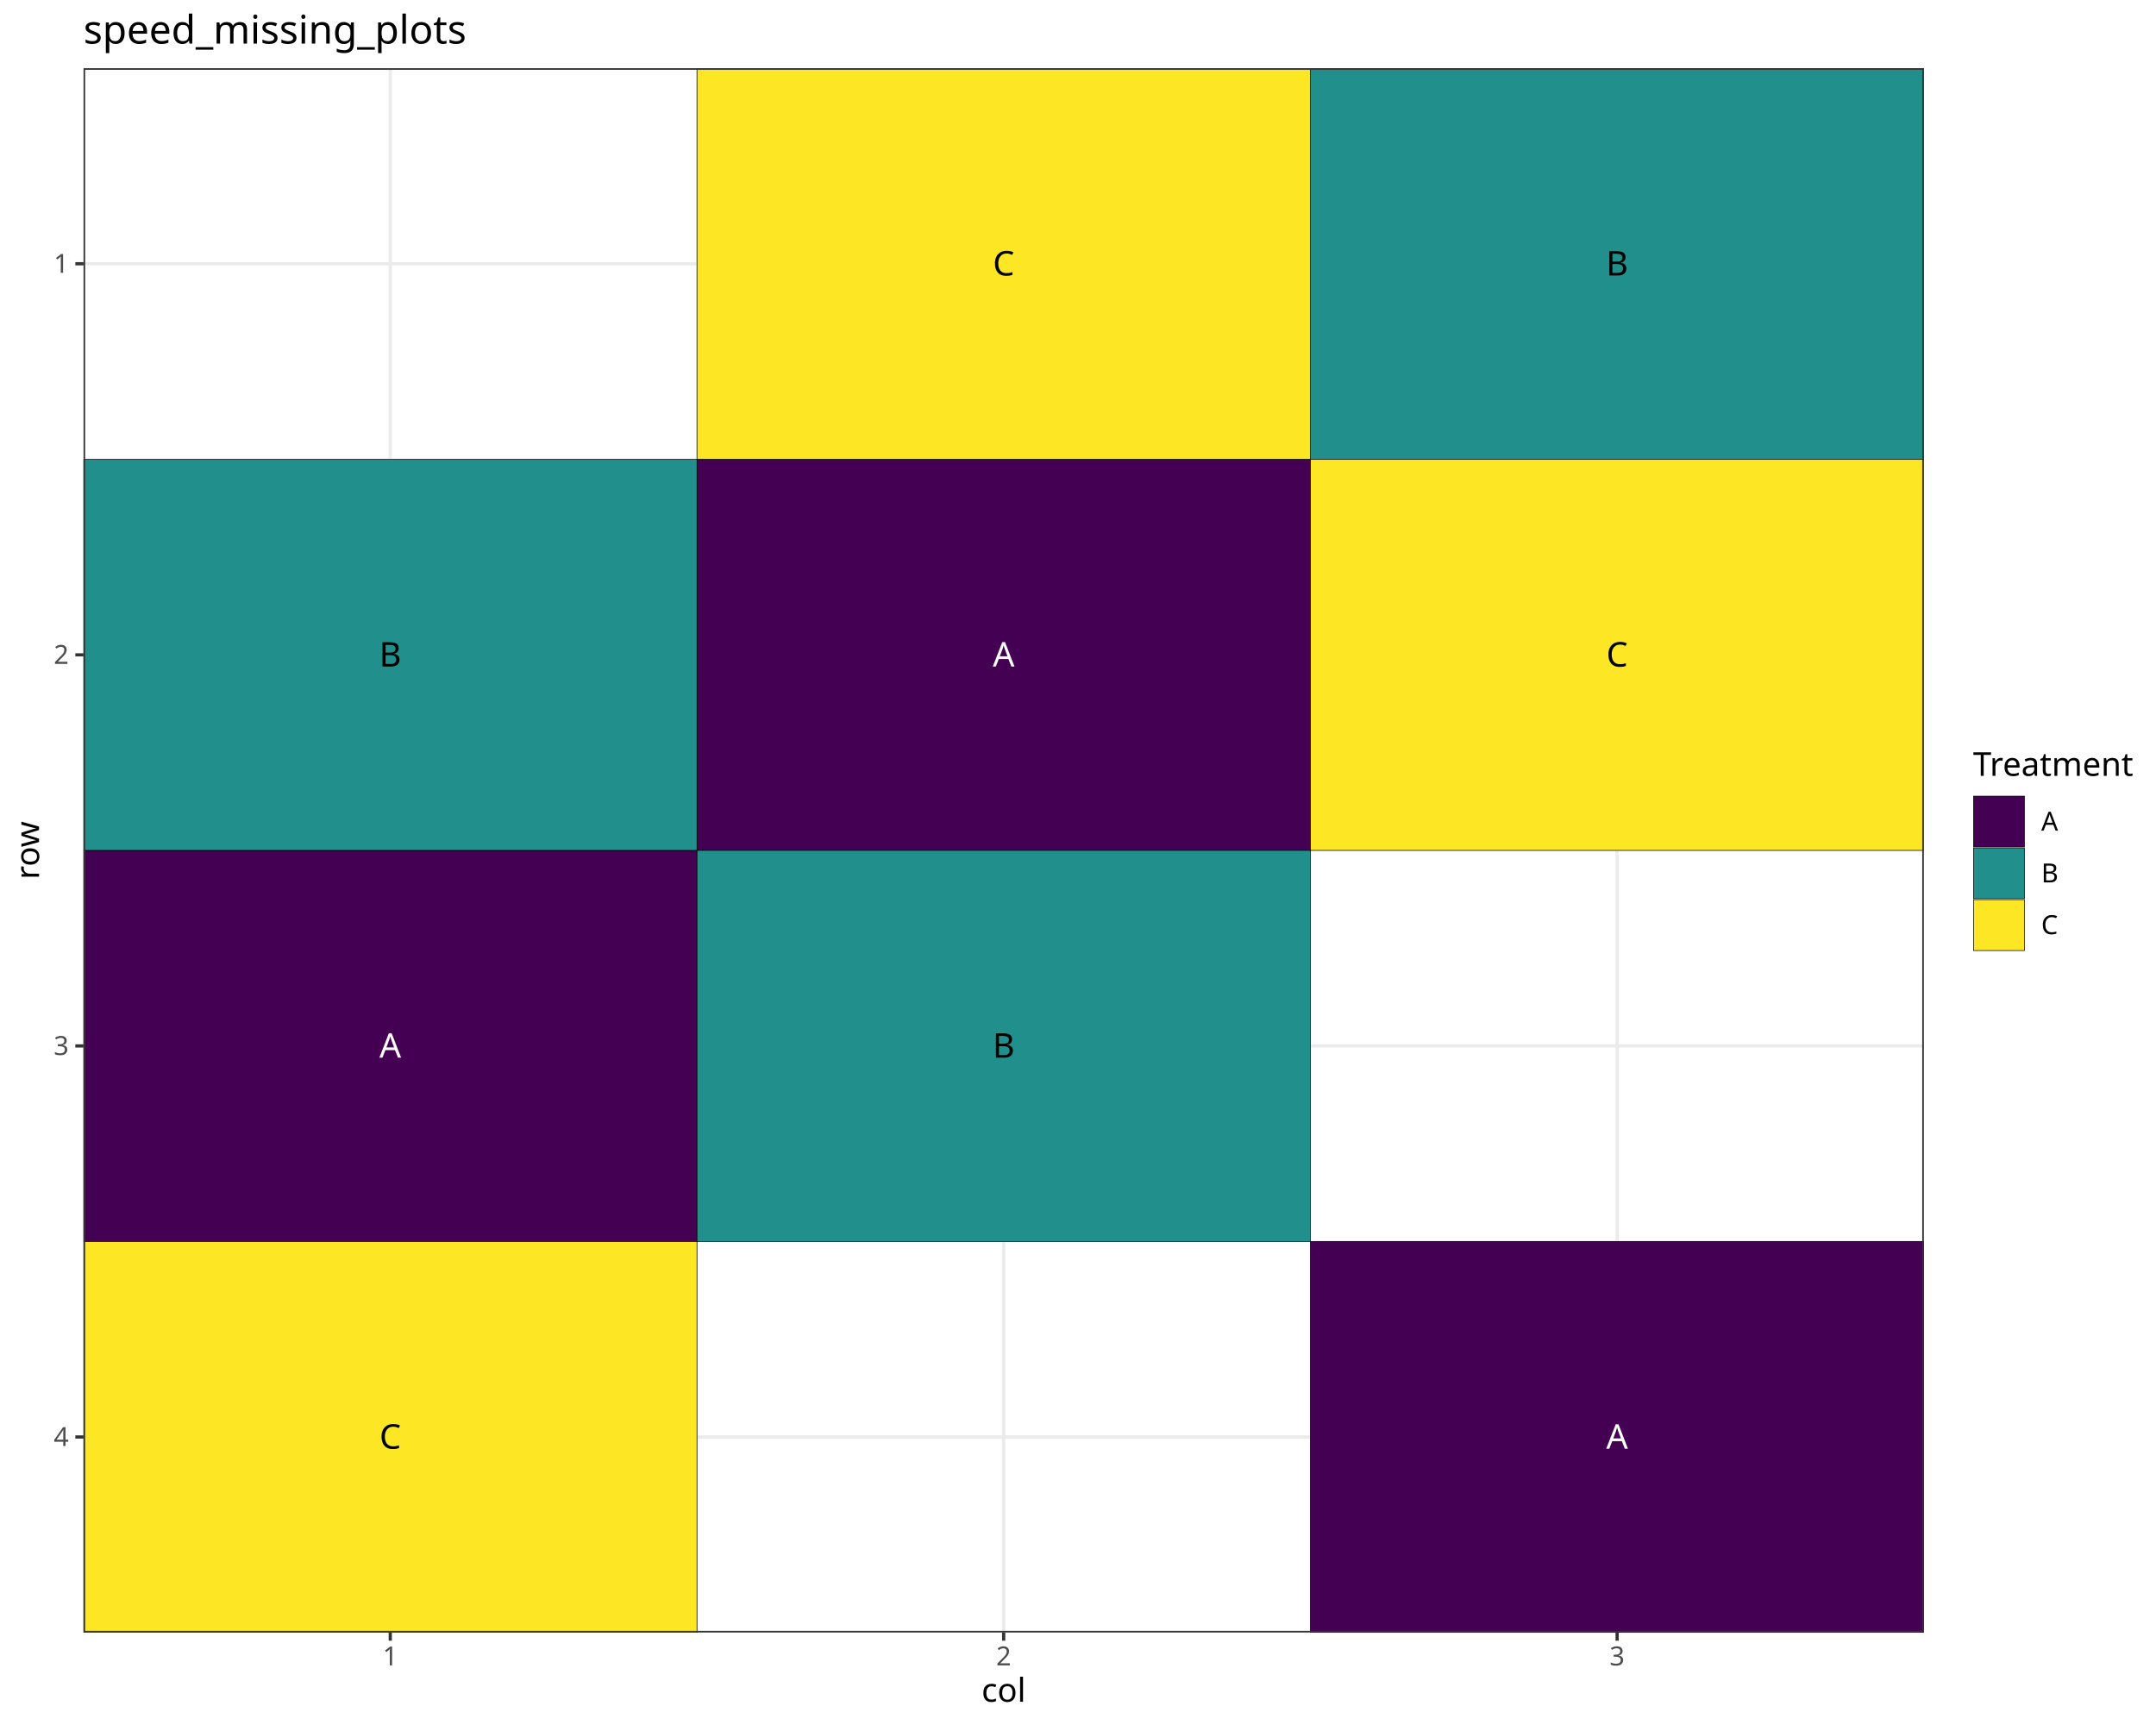
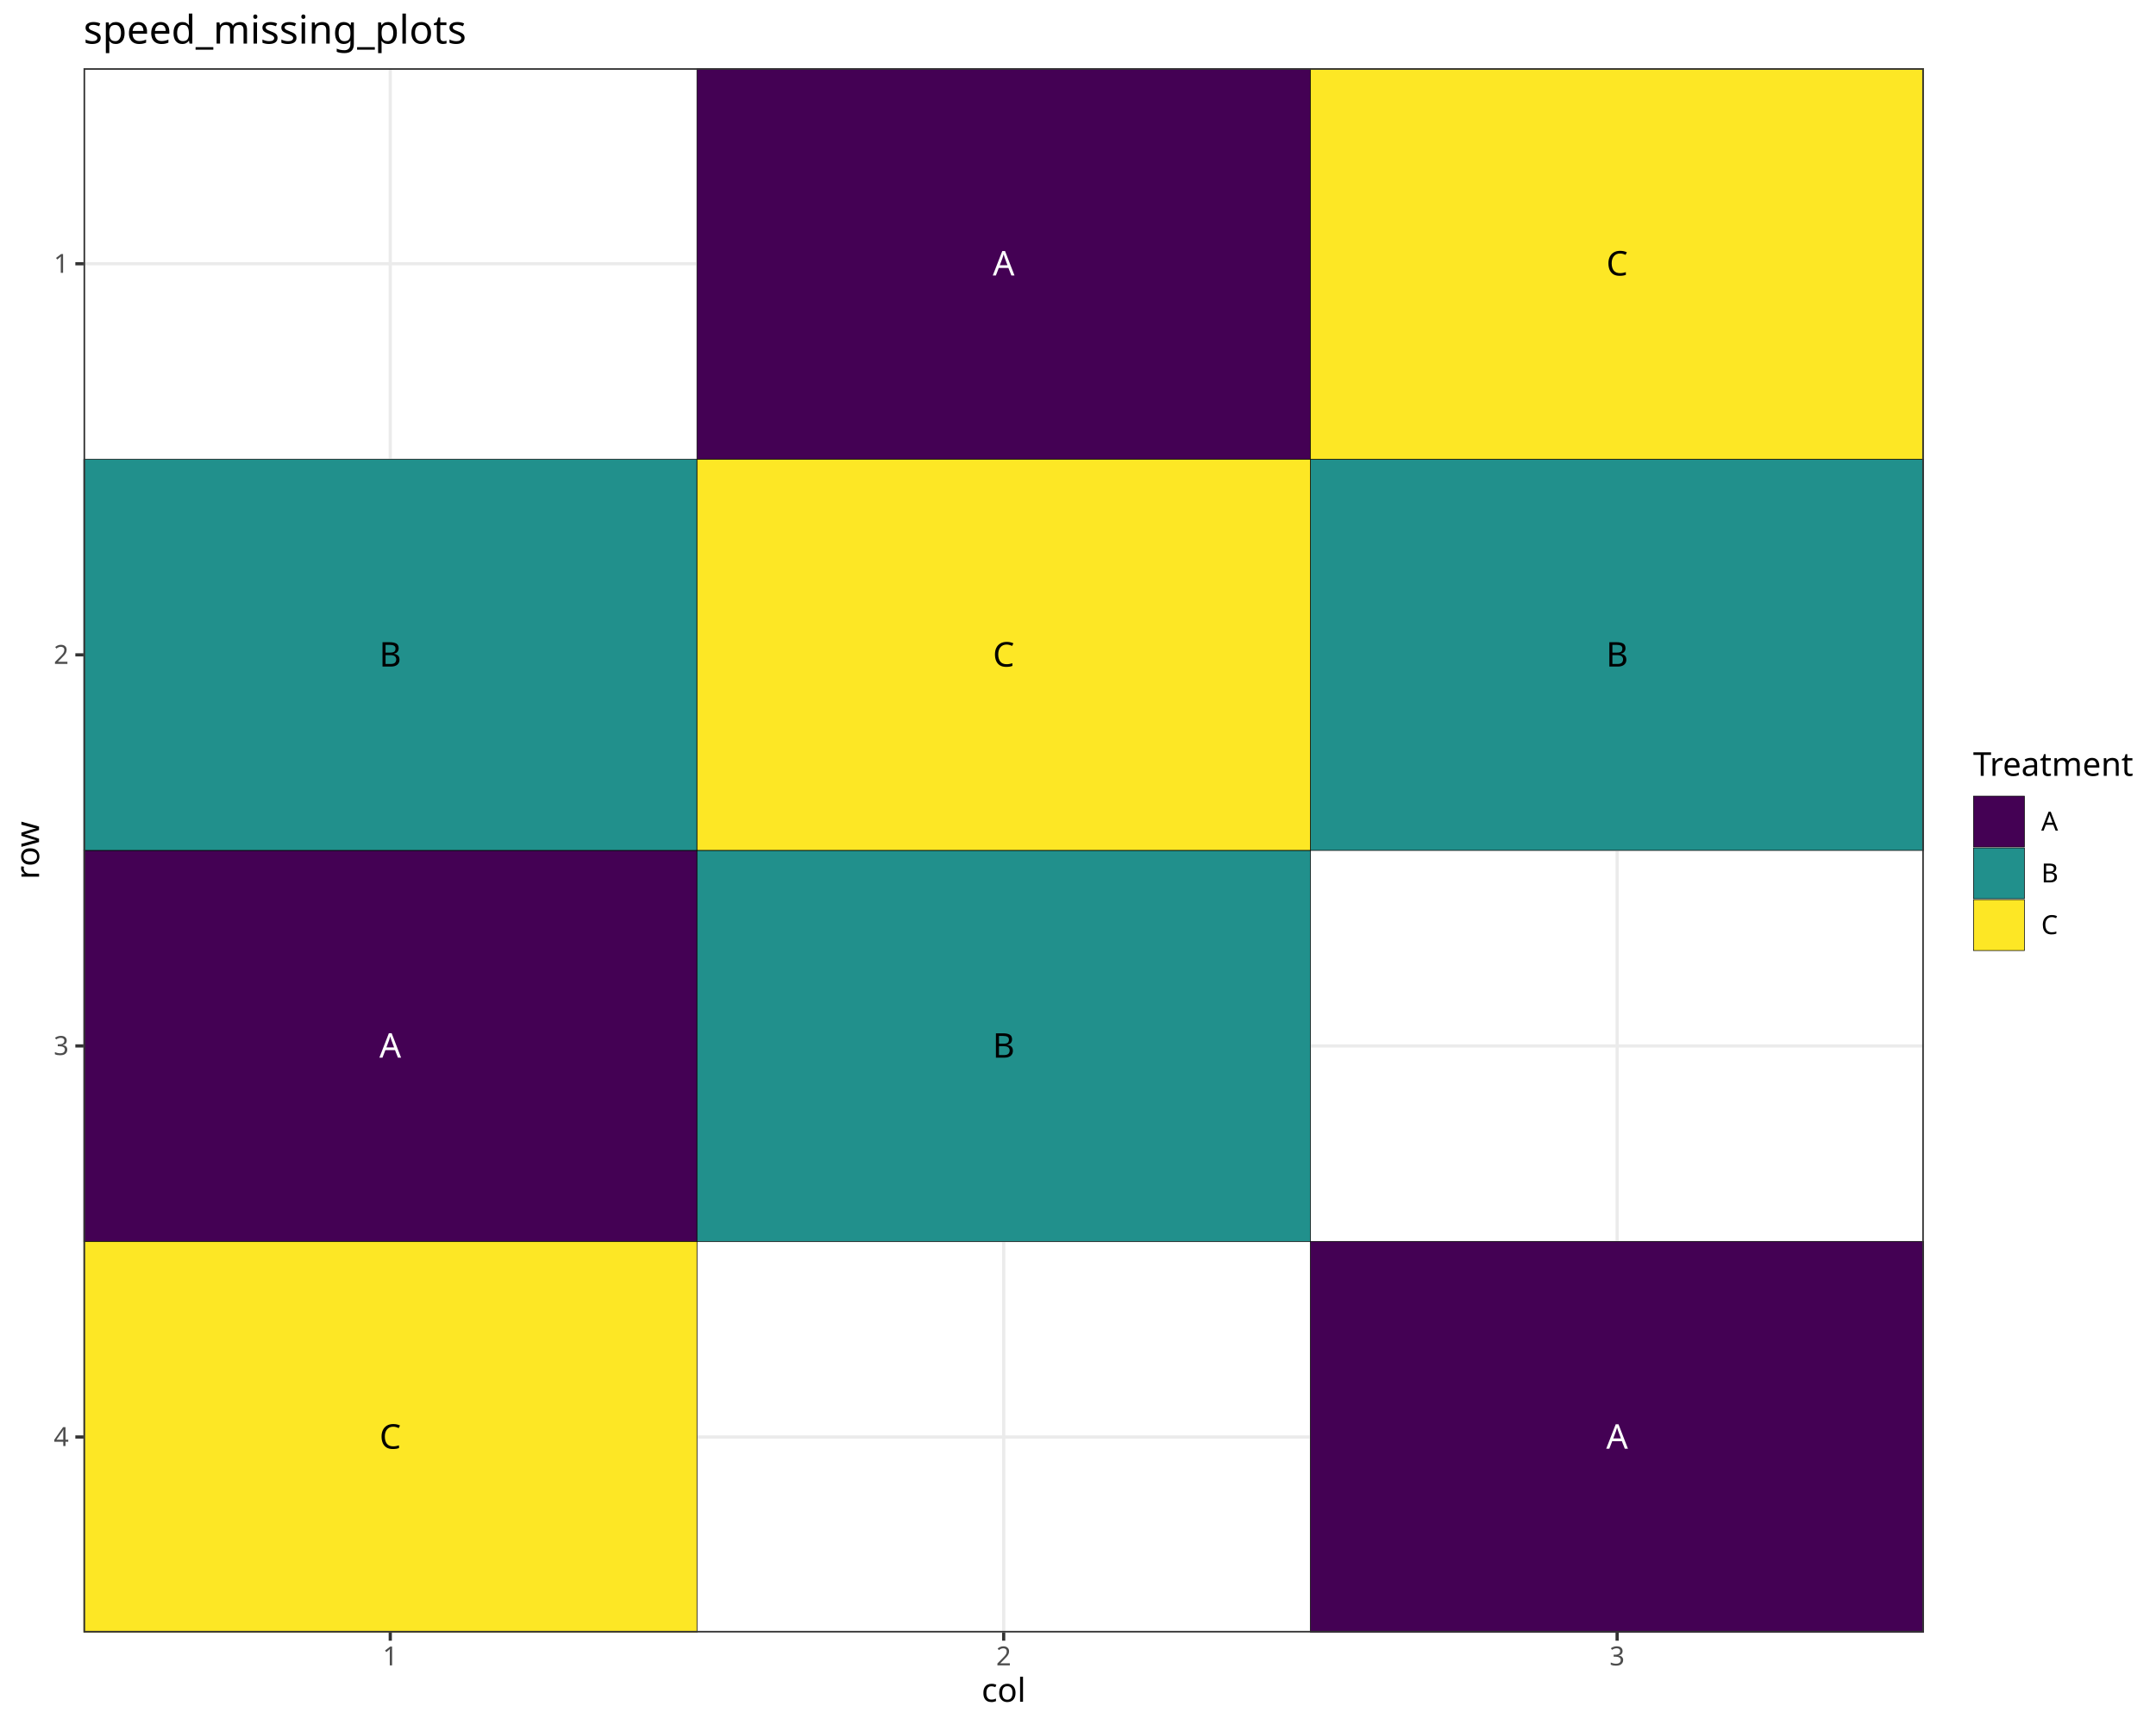
<svg xmlns="http://www.w3.org/2000/svg" class="svglite" data-engine-version="2.0" width="720.00pt" height="576.00pt" viewBox="0 0 720.00 576.00">
  <defs>
    <style type="text/css">
    .svglite line, .svglite polyline, .svglite polygon, .svglite path, .svglite rect, .svglite circle {
      fill: none;
      stroke: #000000;
      stroke-linecap: round;
      stroke-linejoin: round;
      stroke-miterlimit: 10.00;
    }
  </style>
  </defs>
  <rect width="100%" height="100%" style="stroke: none; fill: #FFFFFF;" />
  <defs>
    <clipPath id="cpMC4wMHw3MjAuMDB8MC4wMHw1NzYuMDA=">
      <rect x="0.00" y="0.00" width="720.00" height="576.00" />
    </clipPath>
  </defs>
  <g clip-path="url(#cpMC4wMHw3MjAuMDB8MC4wMHw1NzYuMDA=)">
    <rect x="-0" y="0.00" width="720.00" height="576.00" style="stroke-width: 1.07; stroke: #FFFFFF; fill: #FFFFFF;" />
  </g>
  <defs>
    <clipPath id="cpMjcuOTB8NjQyLjQ3fDIyLjc4fDU0NS4xMQ==">
      <rect x="27.90" y="22.78" width="614.57" height="522.33" />
    </clipPath>
  </defs>
  <g clip-path="url(#cpMjcuOTB8NjQyLjQ3fDIyLjc4fDU0NS4xMQ==)">
    <rect x="27.90" y="22.78" width="614.57" height="522.33" style="stroke-width: 1.07; stroke: none; fill: #FFFFFF;" />
    <polyline points="27.90,22.78 642.47,22.78 " style="stroke-width: 0.53; stroke: #EBEBEB; stroke-linecap: butt;" />
    <polyline points="27.90,153.37 642.47,153.37 " style="stroke-width: 0.53; stroke: #EBEBEB; stroke-linecap: butt;" />
    <polyline points="27.90,283.95 642.47,283.95 " style="stroke-width: 0.53; stroke: #EBEBEB; stroke-linecap: butt;" />
    <polyline points="27.90,414.53 642.47,414.53 " style="stroke-width: 0.53; stroke: #EBEBEB; stroke-linecap: butt;" />
    <polyline points="27.90,545.11 642.47,545.11 " style="stroke-width: 0.53; stroke: #EBEBEB; stroke-linecap: butt;" />
    <polyline points="27.90,545.11 27.90,22.78 " style="stroke-width: 0.53; stroke: #EBEBEB; stroke-linecap: butt;" />
    <polyline points="232.76,545.11 232.76,22.78 " style="stroke-width: 0.53; stroke: #EBEBEB; stroke-linecap: butt;" />
    <polyline points="437.61,545.11 437.61,22.78 " style="stroke-width: 0.53; stroke: #EBEBEB; stroke-linecap: butt;" />
    <polyline points="642.47,545.11 642.47,22.78 " style="stroke-width: 0.53; stroke: #EBEBEB; stroke-linecap: butt;" />
    <polyline points="27.90,88.07 642.47,88.07 " style="stroke-width: 1.07; stroke: #EBEBEB; stroke-linecap: butt;" />
    <polyline points="27.90,218.66 642.47,218.66 " style="stroke-width: 1.07; stroke: #EBEBEB; stroke-linecap: butt;" />
    <polyline points="27.90,349.24 642.47,349.24 " style="stroke-width: 1.07; stroke: #EBEBEB; stroke-linecap: butt;" />
    <polyline points="27.90,479.82 642.47,479.82 " style="stroke-width: 1.07; stroke: #EBEBEB; stroke-linecap: butt;" />
    <polyline points="130.33,545.11 130.33,22.78 " style="stroke-width: 1.07; stroke: #EBEBEB; stroke-linecap: butt;" />
    <polyline points="335.18,545.11 335.18,22.78 " style="stroke-width: 1.07; stroke: #EBEBEB; stroke-linecap: butt;" />
    <polyline points="540.04,545.11 540.04,22.78 " style="stroke-width: 1.07; stroke: #EBEBEB; stroke-linecap: butt;" />
-     <rect x="232.76" y="153.37" width="204.86" height="130.58" style="stroke-width: 0.21; stroke-linecap: butt; stroke-linejoin: miter; fill: #440154;" />
+     <rect x="232.76" y="22.78" width="204.86" height="130.58" style="stroke-width: 0.21; stroke-linecap: butt; stroke-linejoin: miter; fill: #440154;" />
+     <rect x="437.61" y="414.53" width="204.86" height="130.58" style="stroke-width: 0.21; stroke-linecap: butt; stroke-linejoin: miter; fill: #440154;" />
    <rect x="27.90" y="283.95" width="204.86" height="130.58" style="stroke-width: 0.21; stroke-linecap: butt; stroke-linejoin: miter; fill: #440154;" />
-     <rect x="437.61" y="414.53" width="204.86" height="130.58" style="stroke-width: 0.21; stroke-linecap: butt; stroke-linejoin: miter; fill: #440154;" />
    <rect x="27.90" y="153.37" width="204.86" height="130.58" style="stroke-width: 0.21; stroke-linecap: butt; stroke-linejoin: miter; fill: #21908C;" />
-     <rect x="437.61" y="22.78" width="204.86" height="130.58" style="stroke-width: 0.21; stroke-linecap: butt; stroke-linejoin: miter; fill: #21908C;" />
+     <rect x="437.61" y="153.37" width="204.86" height="130.58" style="stroke-width: 0.21; stroke-linecap: butt; stroke-linejoin: miter; fill: #21908C;" />
    <rect x="232.76" y="283.95" width="204.86" height="130.58" style="stroke-width: 0.21; stroke-linecap: butt; stroke-linejoin: miter; fill: #21908C;" />
-     <rect x="232.76" y="22.78" width="204.86" height="130.58" style="stroke-width: 0.21; stroke-linecap: butt; stroke-linejoin: miter; fill: #FDE725;" />
-     <rect x="437.61" y="153.37" width="204.86" height="130.58" style="stroke-width: 0.21; stroke-linecap: butt; stroke-linejoin: miter; fill: #FDE725;" />
    <rect x="27.90" y="414.53" width="204.86" height="130.58" style="stroke-width: 0.21; stroke-linecap: butt; stroke-linejoin: miter; fill: #FDE725;" />
-     <text x="335.18" y="222.57" text-anchor="middle" style="font-size: 11.38px; fill: #FFFFFF; font-family: sans;" textLength="7.59px" lengthAdjust="spacingAndGlyphs">A</text>
+     <rect x="232.76" y="153.37" width="204.86" height="130.58" style="stroke-width: 0.21; stroke-linecap: butt; stroke-linejoin: miter; fill: #FDE725;" />
+     <rect x="437.61" y="22.78" width="204.86" height="130.58" style="stroke-width: 0.21; stroke-linecap: butt; stroke-linejoin: miter; fill: #FDE725;" />
+     <text x="335.18" y="91.99" text-anchor="middle" style="font-size: 11.38px; fill: #FFFFFF; font-family: sans;" textLength="7.59px" lengthAdjust="spacingAndGlyphs">A</text>
+     <text x="540.04" y="483.74" text-anchor="middle" style="font-size: 11.38px; fill: #FFFFFF; font-family: sans;" textLength="7.59px" lengthAdjust="spacingAndGlyphs">A</text>
    <text x="130.33" y="353.16" text-anchor="middle" style="font-size: 11.38px; fill: #FFFFFF; font-family: sans;" textLength="7.59px" lengthAdjust="spacingAndGlyphs">A</text>
-     <text x="540.04" y="483.74" text-anchor="middle" style="font-size: 11.38px; fill: #FFFFFF; font-family: sans;" textLength="7.59px" lengthAdjust="spacingAndGlyphs">A</text>
    <text x="130.33" y="222.57" text-anchor="middle" style="font-size: 11.38px; font-family: sans;" textLength="7.59px" lengthAdjust="spacingAndGlyphs">B</text>
-     <text x="540.04" y="91.99" text-anchor="middle" style="font-size: 11.38px; font-family: sans;" textLength="7.59px" lengthAdjust="spacingAndGlyphs">B</text>
+     <text x="540.04" y="222.57" text-anchor="middle" style="font-size: 11.38px; font-family: sans;" textLength="7.59px" lengthAdjust="spacingAndGlyphs">B</text>
    <text x="335.18" y="353.16" text-anchor="middle" style="font-size: 11.38px; font-family: sans;" textLength="7.59px" lengthAdjust="spacingAndGlyphs">B</text>
-     <text x="335.18" y="91.99" text-anchor="middle" style="font-size: 11.38px; font-family: sans;" textLength="8.22px" lengthAdjust="spacingAndGlyphs">C</text>
-     <text x="540.04" y="222.57" text-anchor="middle" style="font-size: 11.38px; font-family: sans;" textLength="8.22px" lengthAdjust="spacingAndGlyphs">C</text>
    <text x="130.33" y="483.74" text-anchor="middle" style="font-size: 11.38px; font-family: sans;" textLength="8.22px" lengthAdjust="spacingAndGlyphs">C</text>
+     <text x="335.18" y="222.57" text-anchor="middle" style="font-size: 11.38px; font-family: sans;" textLength="8.22px" lengthAdjust="spacingAndGlyphs">C</text>
+     <text x="540.04" y="91.99" text-anchor="middle" style="font-size: 11.38px; font-family: sans;" textLength="8.22px" lengthAdjust="spacingAndGlyphs">C</text>
    <rect x="27.90" y="22.78" width="614.57" height="522.33" style="stroke-width: 1.07; stroke: #333333;" />
  </g>
  <g clip-path="url(#cpMC4wMHw3MjAuMDB8MC4wMHw1NzYuMDA=)">
    <text x="22.97" y="91.10" text-anchor="end" style="font-size: 8.80px; fill: #4D4D4D; font-family: sans;" textLength="4.89px" lengthAdjust="spacingAndGlyphs">1</text>
    <text x="22.97" y="221.68" text-anchor="end" style="font-size: 8.80px; fill: #4D4D4D; font-family: sans;" textLength="4.89px" lengthAdjust="spacingAndGlyphs">2</text>
    <text x="22.97" y="352.27" text-anchor="end" style="font-size: 8.80px; fill: #4D4D4D; font-family: sans;" textLength="4.89px" lengthAdjust="spacingAndGlyphs">3</text>
    <text x="22.97" y="482.85" text-anchor="end" style="font-size: 8.80px; fill: #4D4D4D; font-family: sans;" textLength="4.89px" lengthAdjust="spacingAndGlyphs">4</text>
    <polyline points="25.16,88.07 27.90,88.07 " style="stroke-width: 1.07; stroke: #333333; stroke-linecap: butt;" />
    <polyline points="25.16,218.66 27.90,218.66 " style="stroke-width: 1.07; stroke: #333333; stroke-linecap: butt;" />
    <polyline points="25.16,349.24 27.90,349.24 " style="stroke-width: 1.07; stroke: #333333; stroke-linecap: butt;" />
    <polyline points="25.16,479.82 27.90,479.82 " style="stroke-width: 1.07; stroke: #333333; stroke-linecap: butt;" />
    <polyline points="130.33,547.85 130.33,545.11 " style="stroke-width: 1.07; stroke: #333333; stroke-linecap: butt;" />
    <polyline points="335.18,547.85 335.18,545.11 " style="stroke-width: 1.07; stroke: #333333; stroke-linecap: butt;" />
    <polyline points="540.04,547.85 540.04,545.11 " style="stroke-width: 1.07; stroke: #333333; stroke-linecap: butt;" />
    <text x="130.33" y="556.10" text-anchor="middle" style="font-size: 8.80px; fill: #4D4D4D; font-family: sans;" textLength="4.89px" lengthAdjust="spacingAndGlyphs">1</text>
    <text x="335.18" y="556.10" text-anchor="middle" style="font-size: 8.80px; fill: #4D4D4D; font-family: sans;" textLength="4.89px" lengthAdjust="spacingAndGlyphs">2</text>
    <text x="540.04" y="556.10" text-anchor="middle" style="font-size: 8.80px; fill: #4D4D4D; font-family: sans;" textLength="4.89px" lengthAdjust="spacingAndGlyphs">3</text>
    <text x="335.18" y="568.24" text-anchor="middle" style="font-size: 11.00px; font-family: sans;" textLength="14.06px" lengthAdjust="spacingAndGlyphs">col</text>
    <text transform="translate(13.05,283.95) rotate(-90)" text-anchor="middle" style="font-size: 11.00px; font-family: sans;" textLength="17.73px" lengthAdjust="spacingAndGlyphs">row</text>
    <rect x="653.43" y="244.88" width="61.09" height="78.13" style="stroke-width: 1.07; stroke: none; fill: #FFFFFF;" />
    <text x="658.91" y="259.07" style="font-size: 11.00px; font-family: sans;" textLength="50.13px" lengthAdjust="spacingAndGlyphs">Treatment</text>
    <rect x="658.91" y="265.69" width="17.28" height="17.28" style="stroke-width: 1.07; stroke: none; fill: #FFFFFF;" />
    <rect x="659.05" y="265.84" width="17.00" height="17.00" style="stroke-width: 0.21; stroke-linecap: butt; stroke-linejoin: miter; fill: #440154;" />
    <rect x="658.91" y="282.97" width="17.28" height="17.28" style="stroke-width: 1.07; stroke: none; fill: #FFFFFF;" />
    <rect x="659.05" y="283.12" width="17.00" height="17.00" style="stroke-width: 0.21; stroke-linecap: butt; stroke-linejoin: miter; fill: #21908C;" />
    <rect x="658.91" y="300.25" width="17.28" height="17.28" style="stroke-width: 1.07; stroke: none; fill: #FFFFFF;" />
    <rect x="659.05" y="300.40" width="17.00" height="17.00" style="stroke-width: 0.21; stroke-linecap: butt; stroke-linejoin: miter; fill: #FDE725;" />
    <text x="681.67" y="277.36" style="font-size: 8.80px; font-family: sans;" textLength="5.87px" lengthAdjust="spacingAndGlyphs">A</text>
    <text x="681.67" y="294.64" style="font-size: 8.80px; font-family: sans;" textLength="5.87px" lengthAdjust="spacingAndGlyphs">B</text>
    <text x="681.67" y="311.92" style="font-size: 8.80px; font-family: sans;" textLength="6.36px" lengthAdjust="spacingAndGlyphs">C</text>
    <text x="27.90" y="14.56" style="font-size: 13.20px; font-family: sans;" textLength="123.30px" lengthAdjust="spacingAndGlyphs">speed_missing_plots</text>
  </g>
</svg>
